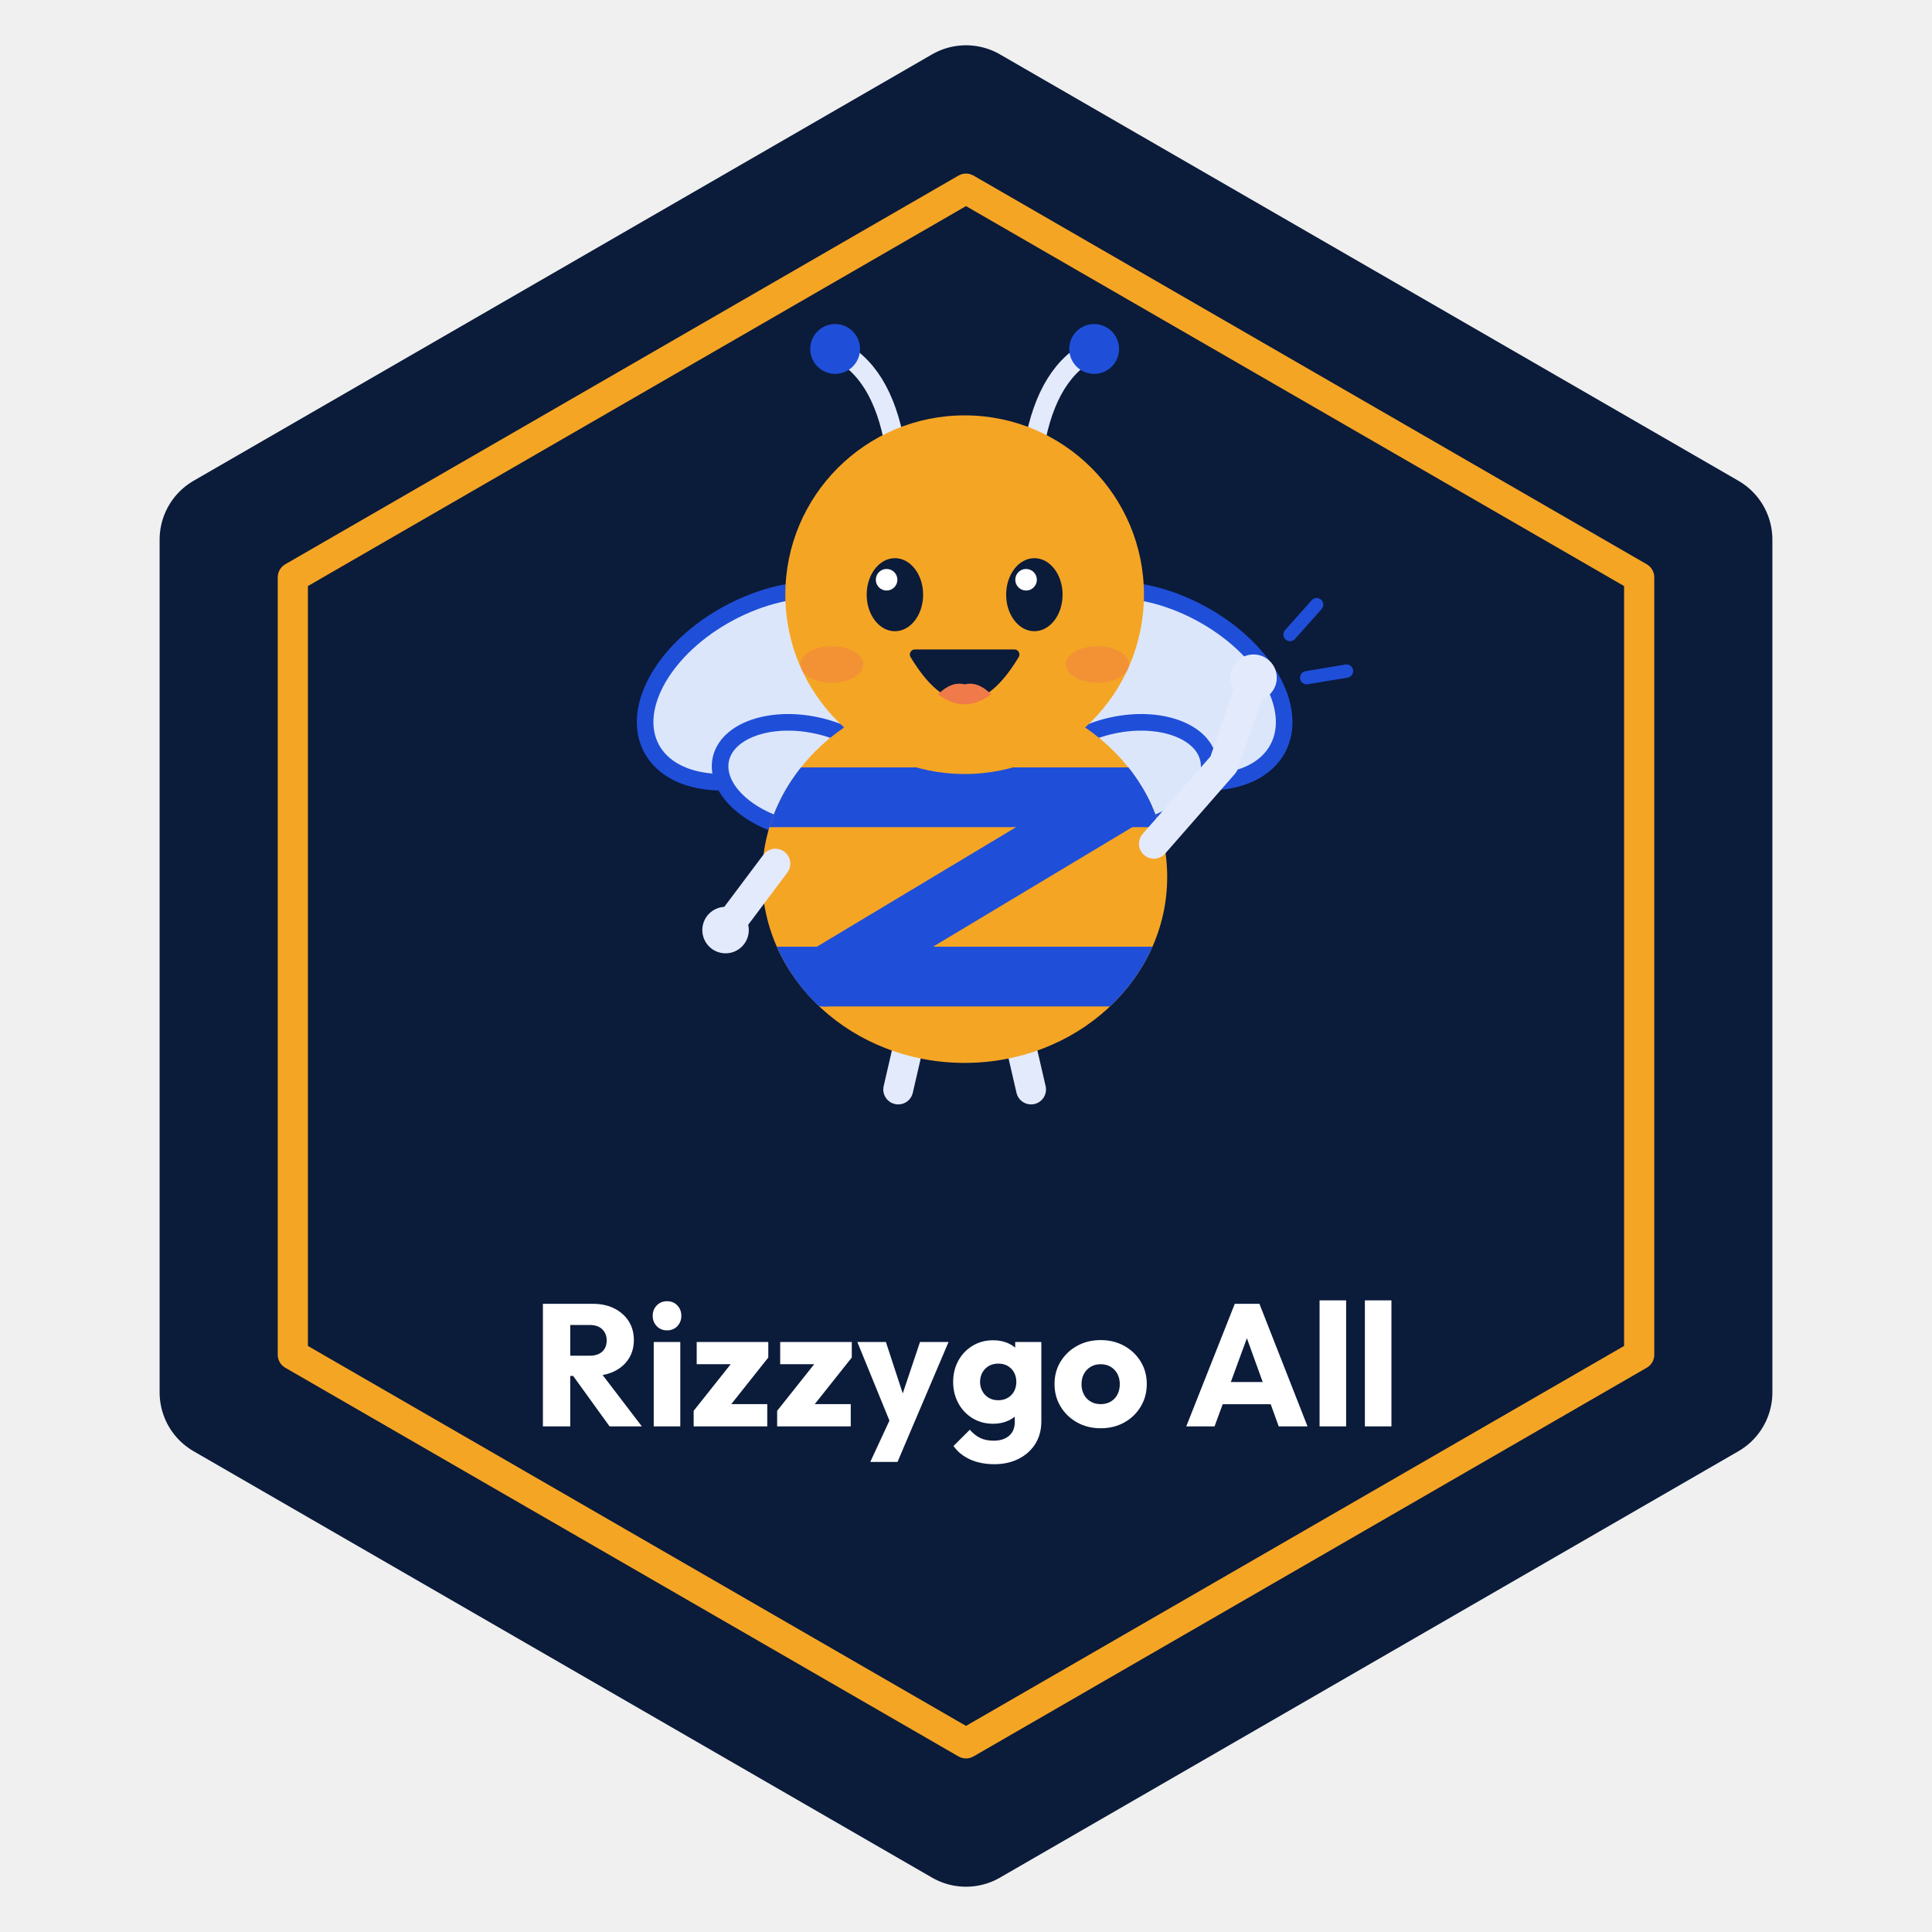
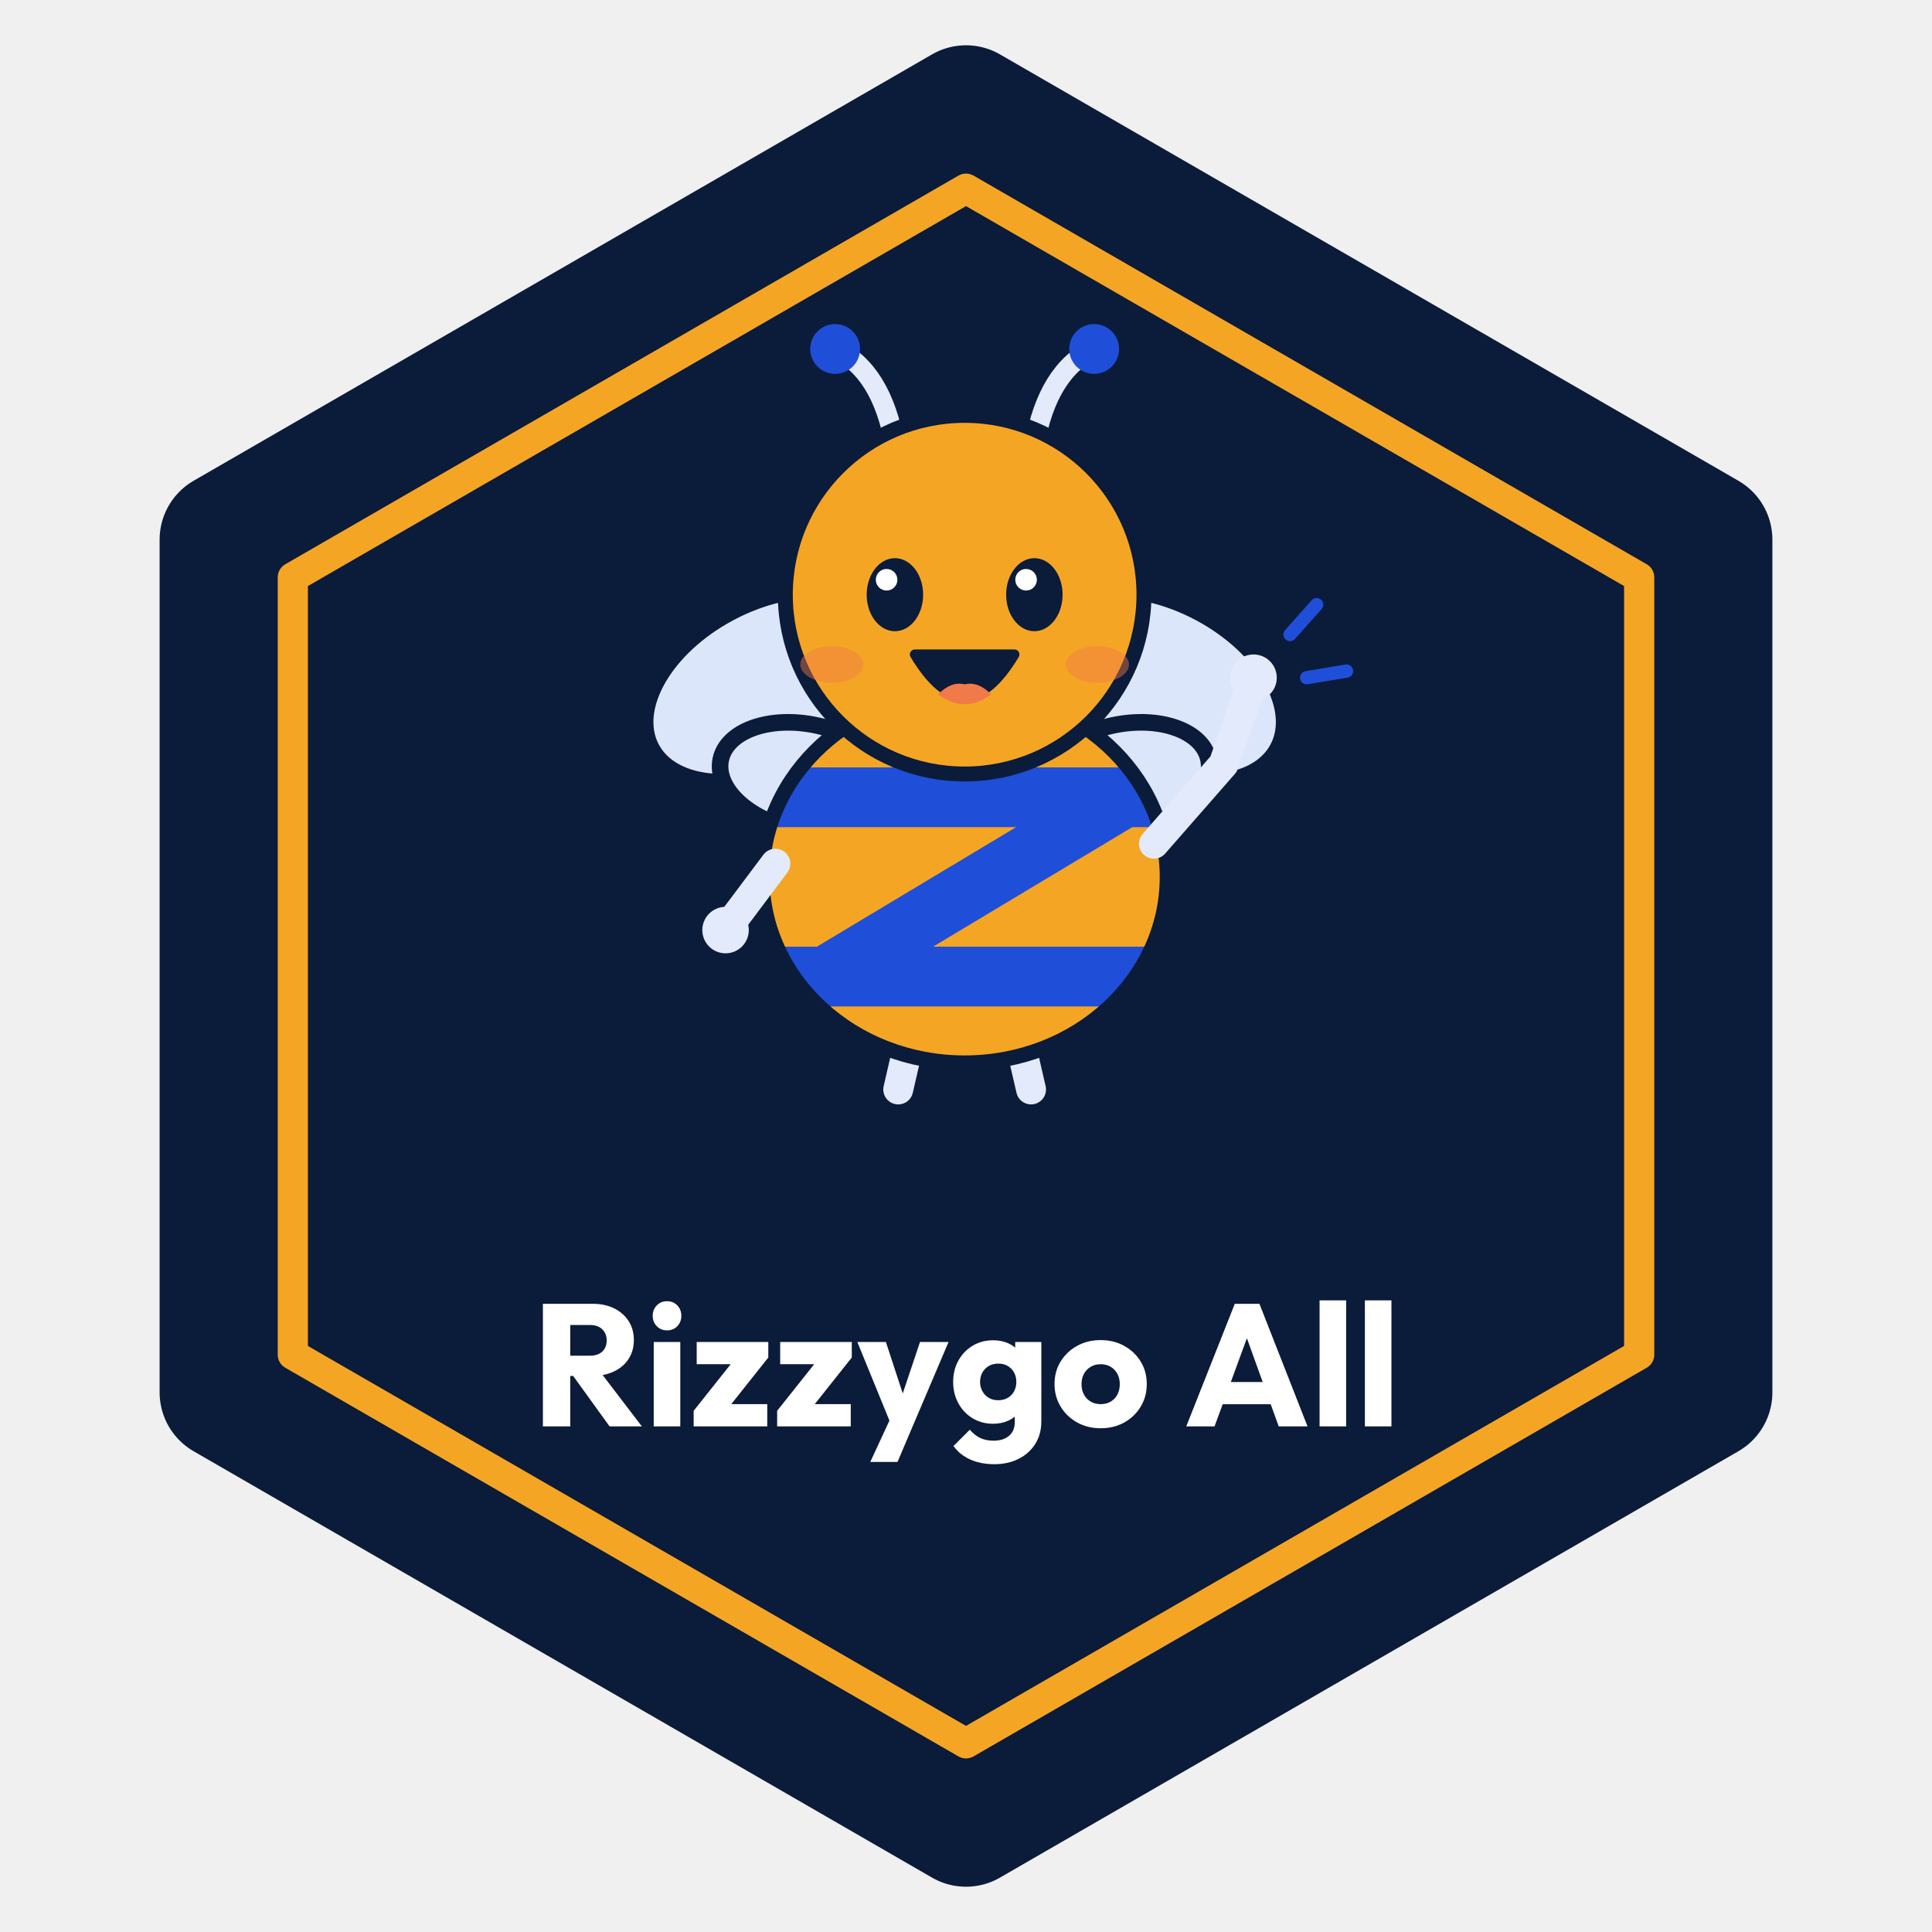
<svg xmlns="http://www.w3.org/2000/svg" viewBox="0 0 512 512" width="512" height="512" role="img" aria-label="Selo Rizzygo All">
  <path d="M451.7 369.0 L256.0 482.0 L60.3 369.0 L60.3 143.0 L256.0 30.0 L451.7 143.0 Z" fill="#0B1B3A" stroke="#0B1B3A" stroke-width="36" stroke-linejoin="round" />
  <path d="M434.4 359.0 L256.0 462.0 L77.6 359.0 L77.6 153.0 L256.0 50.0 L434.4 153.0 Z" fill="none" stroke="#F5A524" stroke-width="8" stroke-linejoin="round" />
  <g transform="translate(143 74) scale(0.44)">
-     <ellipse cx="138" cy="245" rx="80" ry="50" fill="#DCE6FB" stroke="#1F4FD8" stroke-width="10" transform="rotate(-28 138 245)" />
-     <ellipse cx="374" cy="245" rx="80" ry="50" fill="#DCE6FB" stroke="#1F4FD8" stroke-width="10" transform="rotate(28 374 245)" />
-     <ellipse cx="160" cy="300" rx="52" ry="32" fill="#DCE6FB" stroke="#1F4FD8" stroke-width="10" transform="rotate(12 160 300)" />
-     <ellipse cx="352" cy="300" rx="52" ry="32" fill="#DCE6FB" stroke="#1F4FD8" stroke-width="10" transform="rotate(-12 352 300)" />
+     <ellipse cx="138" cy="245" rx="80" ry="50" fill="#DCE6FB" stroke="#0B1B3A" stroke-width="10" transform="rotate(-28 138 245)" />
+     <ellipse cx="374" cy="245" rx="80" ry="50" fill="#DCE6FB" stroke="#0B1B3A" stroke-width="10" transform="rotate(28 374 245)" />
+     <ellipse cx="160" cy="300" rx="52" ry="32" fill="#DCE6FB" stroke="#0B1B3A" stroke-width="10" transform="rotate(12 160 300)" />
+     <ellipse cx="352" cy="300" rx="52" ry="32" fill="#DCE6FB" stroke="#0B1B3A" stroke-width="10" transform="rotate(-12 352 300)" />
    <path d="M214 100 Q206 55 178 42" fill="none" stroke="#E3EAFB" stroke-width="12" stroke-linecap="round" />
    <circle cx="178" cy="42" r="15" fill="#1F4FD8" />
    <path d="M298 100 Q306 55 334 42" fill="none" stroke="#E3EAFB" stroke-width="12" stroke-linecap="round" />
    <circle cx="334" cy="42" r="15" fill="#1F4FD8" />
    <path d="M222 462 L216 488" fill="none" stroke="#E3EAFB" stroke-width="18" stroke-linecap="round" stroke-linejoin="round" />
    <path d="M290 462 L296 488" fill="none" stroke="#E3EAFB" stroke-width="18" stroke-linecap="round" stroke-linejoin="round" />
    <defs>
      <clipPath id="barriga">
        <ellipse cx="256" cy="360" rx="122" ry="112" />
      </clipPath>
    </defs>
    <ellipse cx="256" cy="360" rx="122" ry="112" fill="#F5A524" />
    <g clip-path="url(#barriga)">
      <path d="M120 312 L392 312" fill="none" stroke="#1F4FD8" stroke-width="36" stroke-linecap="round" stroke-linejoin="round" />
      <path d="M352 312 L172 420" fill="none" stroke="#1F4FD8" stroke-width="36" stroke-linecap="round" stroke-linejoin="round" />
      <path d="M120 420 L392 420" fill="none" stroke="#1F4FD8" stroke-width="36" stroke-linecap="round" stroke-linejoin="round" />
    </g>
+     <ellipse cx="256" cy="360" rx="122" ry="112" fill="none" stroke="#0B1B3A" stroke-width="9" />
    <path d="M142 352 L112 392" fill="none" stroke="#E3EAFB" stroke-width="18" stroke-linecap="round" stroke-linejoin="round" />
    <circle cx="112" cy="392" r="14" fill="#E3EAFB" />
    <path d="M370 340 L412 292 L430 240" fill="none" stroke="#E3EAFB" stroke-width="18" stroke-linecap="round" stroke-linejoin="round" />
    <circle cx="430" cy="240" r="14" fill="#E3EAFB" />
-     <circle cx="256" cy="190" r="108" fill="#F5A524" />
+     <circle cx="256" cy="190" r="108" fill="#F5A524" stroke="#0B1B3A" stroke-width="9" />
    <ellipse cx="214" cy="190" rx="17" ry="22" fill="#0B1B3A" />
    <circle cx="209" cy="181" r="6.5" fill="#FFFFFF" />
    <ellipse cx="298" cy="190" rx="17" ry="22" fill="#0B1B3A" />
    <circle cx="293" cy="181" r="6.5" fill="#FFFFFF" />
    <ellipse cx="176" cy="232" rx="19" ry="11" fill="#F07A4A" opacity="0.45" />
    <ellipse cx="336" cy="232" rx="19" ry="11" fill="#F07A4A" opacity="0.45" />
    <path d="M226 226 Q256 276 286 226 Z" fill="#0B1B3A" stroke="#0B1B3A" stroke-width="6" stroke-linejoin="round" />
    <path d="M240 250 Q256 262 272 250 Q264 242 256 244 Q248 242 240 250 Z" fill="#F07A4A" />
    <path d="M452 214 L468 196" fill="none" stroke="#1F4FD8" stroke-width="8" stroke-linecap="round" stroke-linejoin="round" />
    <path d="M462 240 L486 236" fill="none" stroke="#1F4FD8" stroke-width="8" stroke-linecap="round" stroke-linejoin="round" />
  </g>
  <path d="M149.418 364.637V359.278H156.272Q158.434 359.278 159.607 358.186Q160.78 357.093 160.78 355.207Q160.78 353.436 159.618 352.286Q158.457 351.136 156.295 351.136H149.418V345.524H157.146Q160.366 345.524 162.804 346.755Q165.242 347.985 166.611 350.135Q167.979 352.286 167.979 355.092Q167.979 357.967 166.599 360.106Q165.219 362.245 162.735 363.441Q160.251 364.637 156.916 364.637ZM143.875 378.0V345.524H151.12V378.0ZM161.539 378.0 151.442 364.016 158.043 362.222 170.095 378.0ZM173.246 378.0V355.644H180.284V378.0ZM176.765 352.562Q175.132 352.562 174.051 351.447Q172.97 350.331 172.97 348.698Q172.97 347.065 174.051 345.95Q175.132 344.834 176.765 344.834Q178.444 344.834 179.502 345.95Q180.56 347.065 180.56 348.698Q180.56 350.331 179.502 351.447Q178.444 352.562 176.765 352.562ZM183.826 373.883 195.05 359.761H203.606L192.382 373.883ZM183.826 378.0V373.883L188.817 372.112H203.33V378.0ZM184.631 361.532V355.644H203.606V359.761L198.615 361.532ZM205.952 373.883 217.176 359.761H225.732L214.508 373.883ZM205.952 378.0V373.883L210.943 372.112H225.456V378.0ZM206.757 361.532V355.644H225.732V359.761L220.741 361.532ZM236.381 378.115 227.204 355.644H234.771L240.613 373.469H237.83L243.81 355.644H251.377L241.809 378.115ZM230.631 387.43 237.347 372.94 241.809 378.115 237.853 387.43ZM263.521 388.028Q259.864 388.028 257.081 386.763Q254.298 385.498 252.688 383.198L257.012 378.897Q258.208 380.3 259.703 381.048Q261.198 381.795 263.314 381.795Q265.913 381.795 267.419 380.495Q268.926 379.196 268.926 376.85V371.146L270.099 366.27L269.041 361.394V355.644H275.964V376.666Q275.964 380.116 274.354 382.658Q272.744 385.199 269.938 386.614Q267.132 388.028 263.521 388.028ZM263.199 377.31Q260.14 377.31 257.736 375.85Q255.333 374.389 253.964 371.859Q252.596 369.329 252.596 366.224Q252.596 363.096 253.964 360.601Q255.333 358.105 257.736 356.644Q260.14 355.184 263.199 355.184Q265.499 355.184 267.327 356.047Q269.156 356.909 270.271 358.438Q271.387 359.968 271.548 361.992V370.502Q271.387 372.503 270.26 374.044Q269.133 375.585 267.304 376.447Q265.476 377.31 263.199 377.31ZM264.533 371.077Q266.005 371.077 267.086 370.433Q268.167 369.789 268.753 368.697Q269.34 367.604 269.34 366.224Q269.34 364.844 268.753 363.751Q268.167 362.659 267.097 362.015Q266.028 361.371 264.556 361.371Q263.107 361.371 262.014 362.015Q260.922 362.659 260.324 363.763Q259.726 364.867 259.726 366.224Q259.726 367.535 260.324 368.651Q260.922 369.766 262.003 370.422Q263.084 371.077 264.533 371.077ZM291.696 378.506Q288.223 378.506 285.452 376.965Q282.68 375.424 281.07 372.756Q279.46 370.088 279.46 366.776Q279.46 363.464 281.058 360.842Q282.657 358.22 285.428 356.679Q288.2 355.138 291.673 355.138Q295.169 355.138 297.929 356.668Q300.689 358.197 302.299 360.831Q303.909 363.464 303.909 366.776Q303.909 370.088 302.31 372.756Q300.712 375.424 297.952 376.965Q295.192 378.506 291.696 378.506ZM291.673 372.112Q293.191 372.112 294.341 371.445Q295.491 370.778 296.123 369.571Q296.756 368.363 296.756 366.799Q296.756 365.235 296.101 364.05Q295.445 362.866 294.318 362.199Q293.191 361.532 291.673 361.532Q290.201 361.532 289.051 362.211Q287.901 362.889 287.257 364.073Q286.613 365.258 286.613 366.822Q286.613 368.363 287.257 369.571Q287.901 370.778 289.051 371.445Q290.201 372.112 291.673 372.112ZM314.374 378.0 327.231 345.524H333.763L346.505 378.0H338.869L329.14 351.044H331.762L321.872 378.0ZM321.688 372.135V366.247H339.375V372.135ZM349.702 378.0V344.604H356.74V378.0ZM361.708 378.0V344.604H368.746V378.0Z" fill="#FFFFFF" />
</svg>
